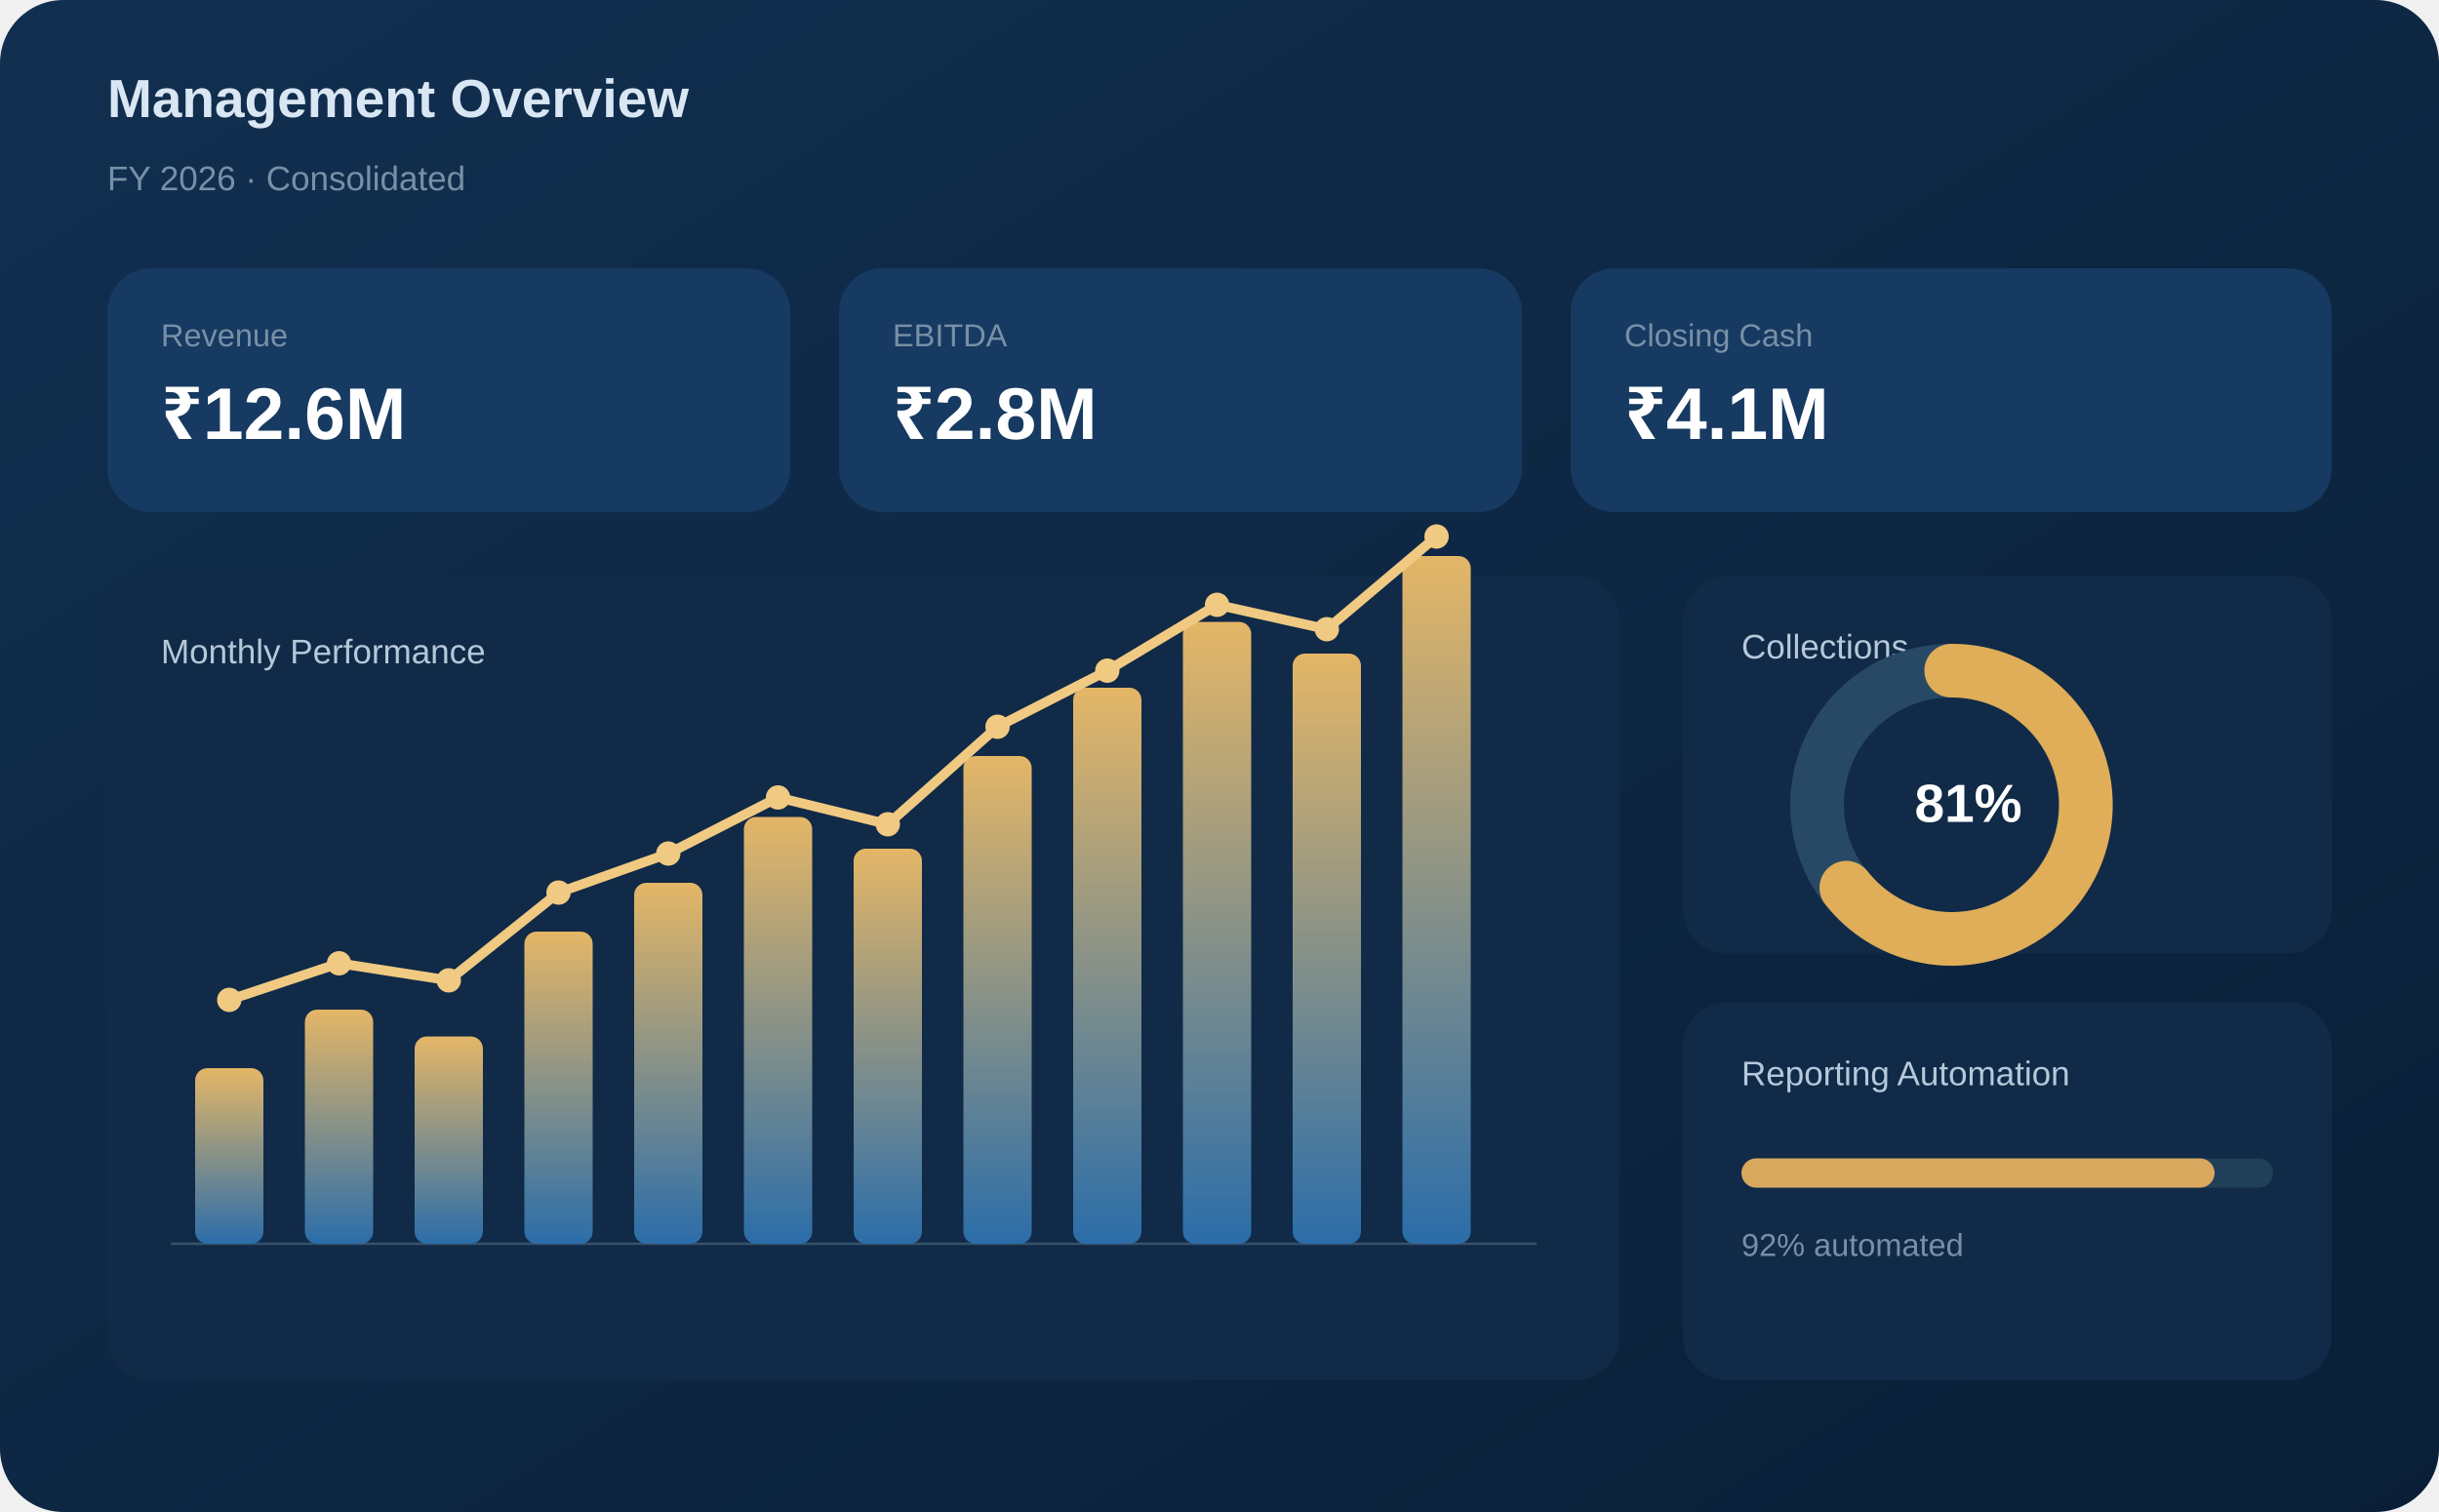
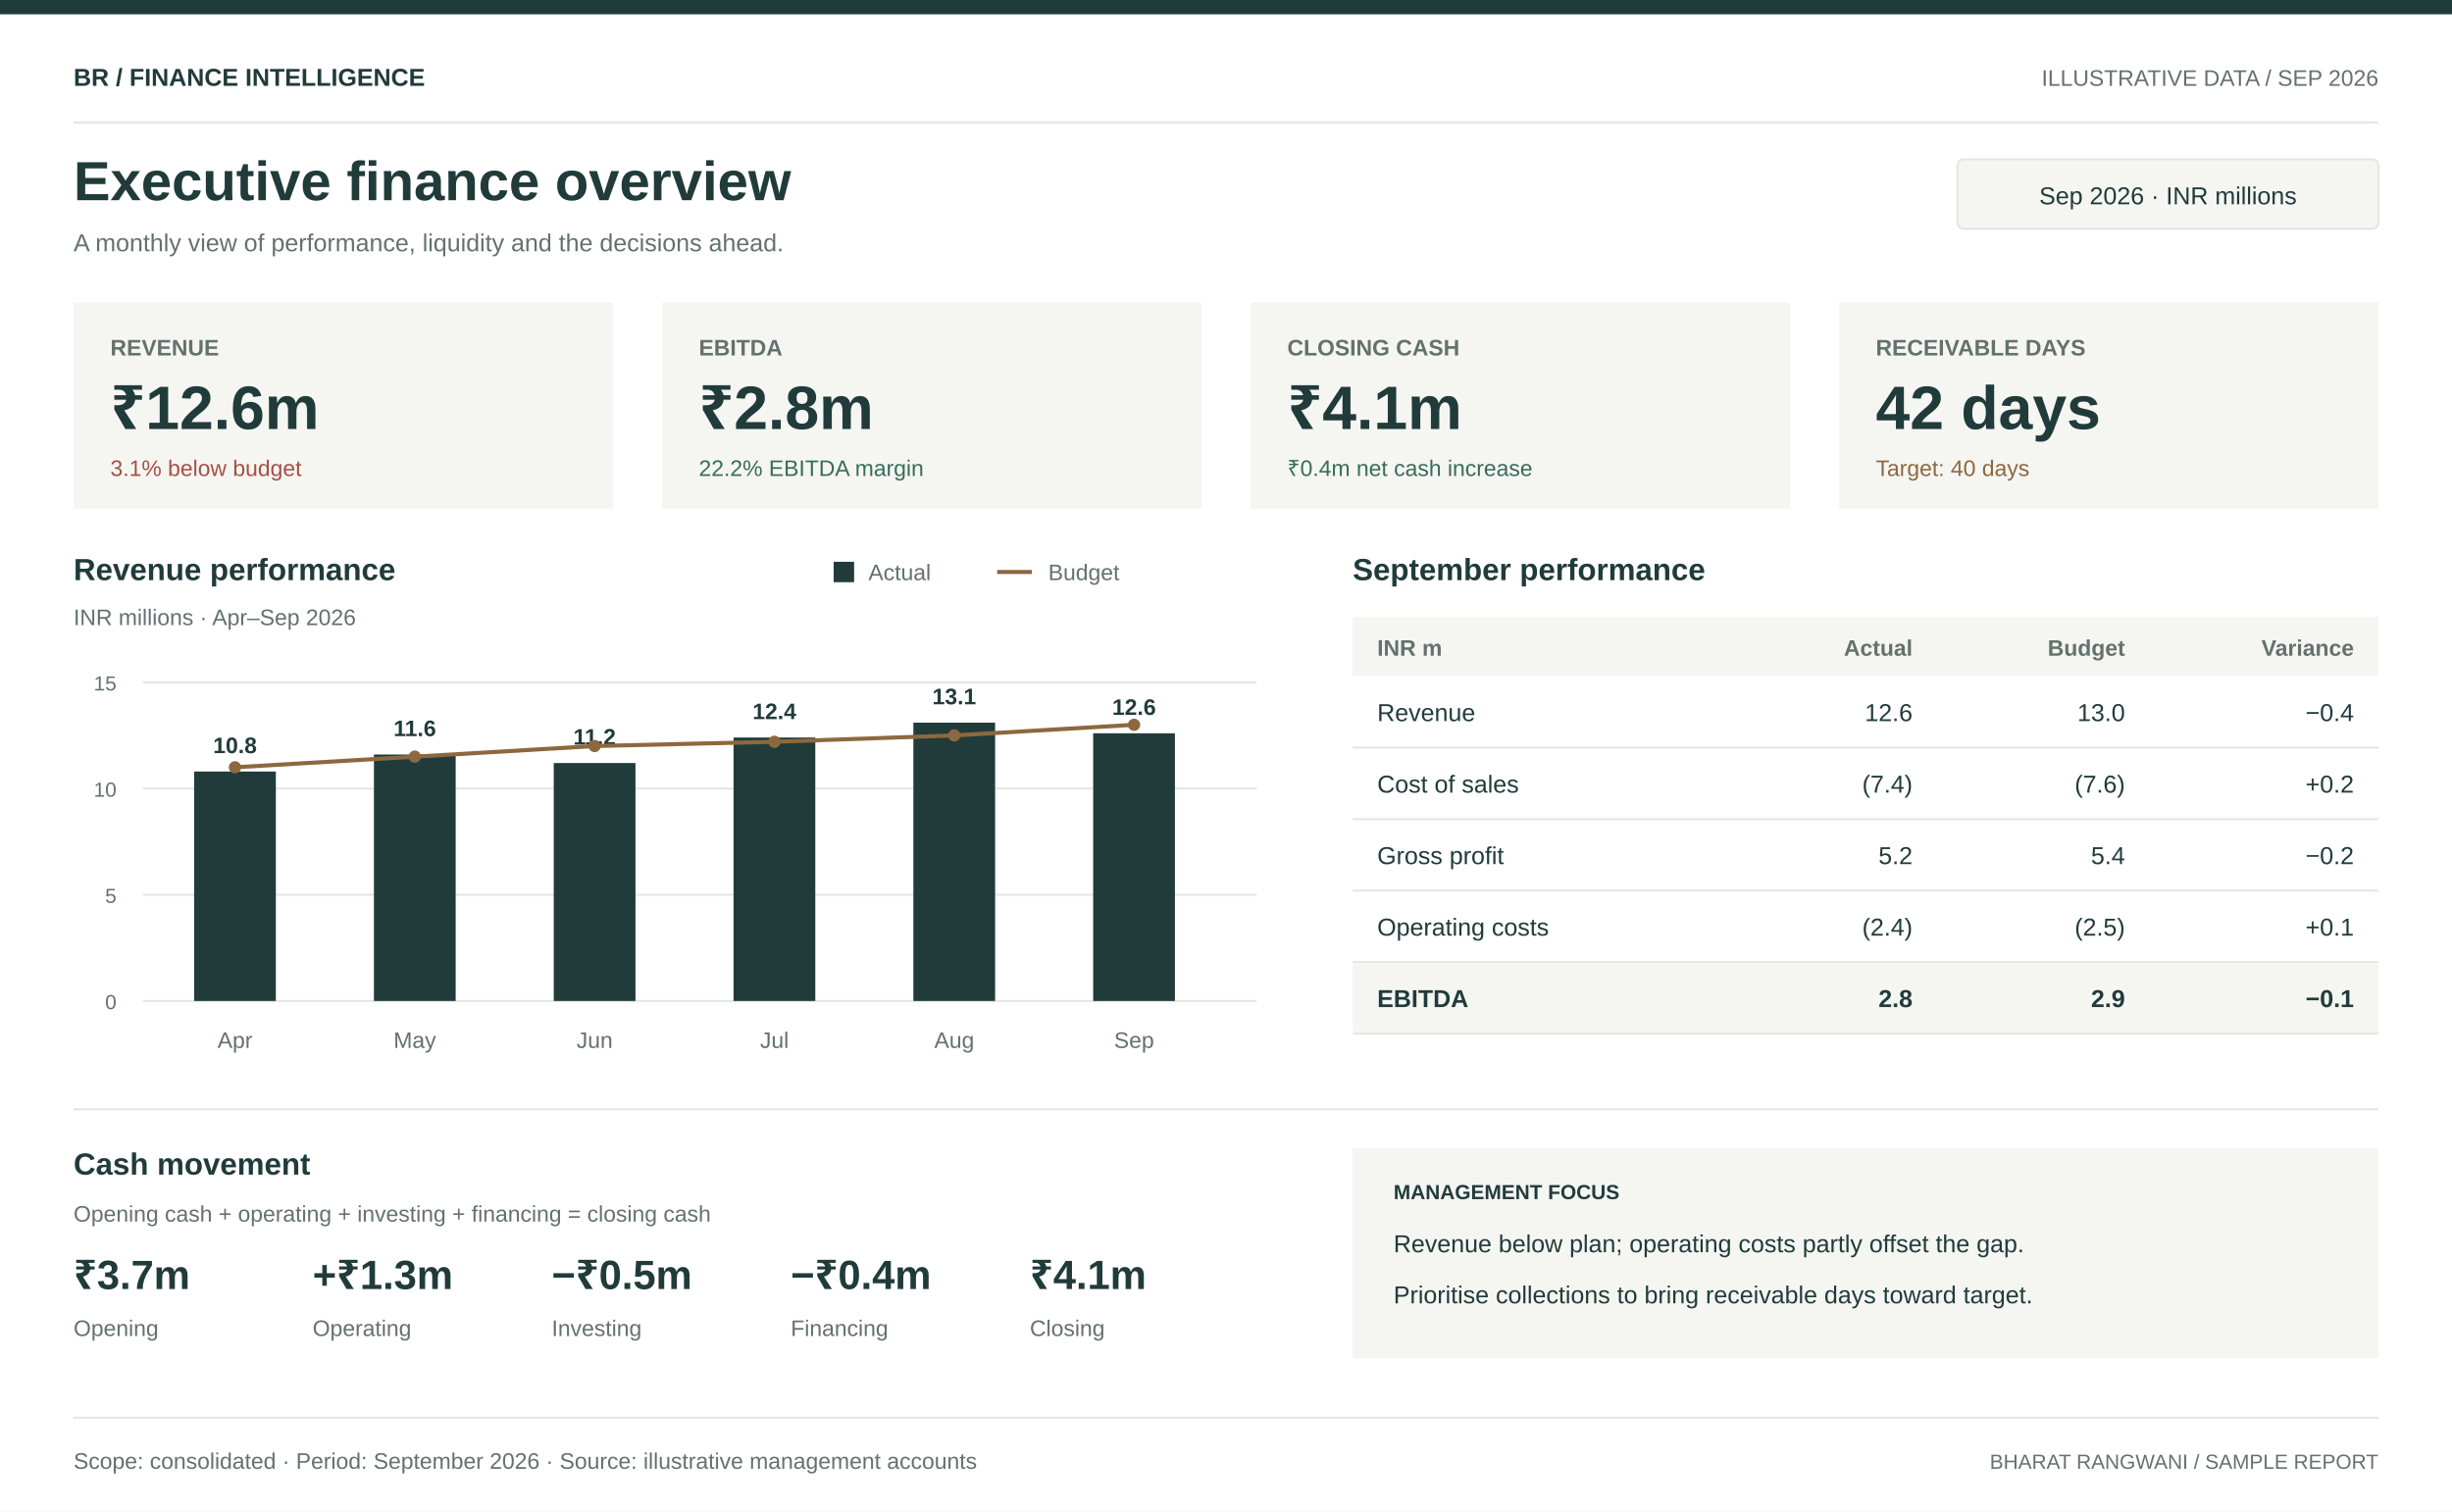
- <svg xmlns="http://www.w3.org/2000/svg" viewBox="0 0 1000 620">
-   <defs>
-     <linearGradient id="bg" x1="0" y1="0" x2="1" y2="1">
-       <stop offset="0" stop-color="#112f50" />
-       <stop offset="1" stop-color="#0a1f37" />
-     </linearGradient>
-     <linearGradient id="bar" x1="0" y1="1" x2="0" y2="0">
-       <stop offset="0" stop-color="#2b6da9" />
-       <stop offset="1" stop-color="#e4b667" />
-     </linearGradient>
-   </defs>
-   <rect width="1000" height="620" rx="26" fill="url(#bg)" />
-   <text x="44" y="48" fill="#d9e6f3" font-family="Arial" font-size="22" font-weight="700">Management Overview</text>
-   <text x="44" y="78" fill="#7890a7" font-family="Arial" font-size="14">FY 2026 · Consolidated</text>
-   <rect x="44" y="110" width="280" height="100" rx="18" fill="#163a61" />
-   <rect x="344" y="110" width="280" height="100" rx="18" fill="#163a61" />
-   <rect x="644" y="110" width="312" height="100" rx="18" fill="#163a61" />
-   <text x="66" y="142" fill="#7890a7" font-family="Arial" font-size="13">Revenue</text>
-   <text x="66" y="180" fill="#ffffff" font-family="Arial" font-size="30" font-weight="700">₹12.6M</text>
-   <text x="366" y="142" fill="#7890a7" font-family="Arial" font-size="13">EBITDA</text>
-   <text x="366" y="180" fill="#ffffff" font-family="Arial" font-size="30" font-weight="700">₹2.8M</text>
-   <text x="666" y="142" fill="#7890a7" font-family="Arial" font-size="13">Closing Cash</text>
-   <text x="666" y="180" fill="#ffffff" font-family="Arial" font-size="30" font-weight="700">₹4.1M</text>
-   <rect x="44" y="236" width="620" height="330" rx="18" fill="#102a47" />
-   <text x="66" y="272" fill="#b6c8da" font-family="Arial" font-size="14">Monthly Performance</text>
-   <line x1="70" y1="510" x2="630" y2="510" stroke="#36526b" stroke-width="1" />
-   <g fill="url(#bar)">
-     <rect x="80" y="438" width="28" height="72" rx="5" />
-     <rect x="125" y="414" width="28" height="96" rx="5" />
-     <rect x="170" y="425" width="28" height="85" rx="5" />
-     <rect x="215" y="382" width="28" height="128" rx="5" />
-     <rect x="260" y="362" width="28" height="148" rx="5" />
-     <rect x="305" y="335" width="28" height="175" rx="5" />
-     <rect x="350" y="348" width="28" height="162" rx="5" />
-     <rect x="395" y="310" width="28" height="200" rx="5" />
-     <rect x="440" y="282" width="28" height="228" rx="5" />
-     <rect x="485" y="255" width="28" height="255" rx="5" />
-     <rect x="530" y="268" width="28" height="242" rx="5" />
-     <rect x="575" y="228" width="28" height="282" rx="5" />
+ <svg xmlns="http://www.w3.org/2000/svg" viewBox="0 0 1200 740" role="img">
+   <g font-family="Arial, sans-serif">
+     <rect x="0" y="0" width="1200" height="740" rx="0" fill="#fff" stroke="none" />
+     <rect x="0" y="0" width="1200" height="7" rx="0" fill="#213b3b" stroke="none" />
+     <text x="36" y="42" font-size="12" fill="#213b3b" font-weight="700" text-anchor="start">BR / FINANCE INTELLIGENCE</text>
+     <text x="1164" y="42" font-size="11" fill="#64716e" font-weight="400" text-anchor="end">ILLUSTRATIVE DATA  /  SEP 2026</text>
+     <line x1="36" y1="60" x2="1164" y2="60" stroke="#e3e7e1" stroke-width="1" stroke-dasharray="" />
+     <text x="36" y="98" font-size="27" fill="#213b3b" font-weight="600" text-anchor="start">Executive finance overview</text>
+     <text x="36" y="123" font-size="12" fill="#64716e" font-weight="400" text-anchor="start">A monthly view of performance, liquidity and the decisions ahead.</text>
+     <rect x="958" y="78" width="206" height="34" rx="3" fill="#f5f6f2" stroke="#e3e7e1" />
+     <text x="1061" y="100" font-size="12" fill="#213b3b" font-weight="400" text-anchor="middle">Sep 2026  ·  INR millions</text>
+     <rect x="36" y="148" width="264" height="101" rx="0" fill="#f5f6f2" stroke="none" />
+     <text x="54" y="174" font-size="11" fill="#64716e" font-weight="600" text-anchor="start">REVENUE</text>
+     <text x="54" y="210" font-size="30" fill="#213b3b" font-weight="600" text-anchor="start">₹12.6m</text>
+     <text x="54" y="233" font-size="11" fill="#a54f45" font-weight="400" text-anchor="start">3.1% below budget</text>
+     <rect x="324" y="148" width="264" height="101" rx="0" fill="#f5f6f2" stroke="none" />
+     <text x="342" y="174" font-size="11" fill="#64716e" font-weight="600" text-anchor="start">EBITDA</text>
+     <text x="342" y="210" font-size="30" fill="#213b3b" font-weight="600" text-anchor="start">₹2.8m</text>
+     <text x="342" y="233" font-size="11" fill="#386c5b" font-weight="400" text-anchor="start">22.2% EBITDA margin</text>
+     <rect x="612" y="148" width="264" height="101" rx="0" fill="#f5f6f2" stroke="none" />
+     <text x="630" y="174" font-size="11" fill="#64716e" font-weight="600" text-anchor="start">CLOSING CASH</text>
+     <text x="630" y="210" font-size="30" fill="#213b3b" font-weight="600" text-anchor="start">₹4.1m</text>
+     <text x="630" y="233" font-size="11" fill="#386c5b" font-weight="400" text-anchor="start">₹0.4m net cash increase</text>
+     <rect x="900" y="148" width="264" height="101" rx="0" fill="#f5f6f2" stroke="none" />
+     <text x="918" y="174" font-size="11" fill="#64716e" font-weight="600" text-anchor="start">RECEIVABLE DAYS</text>
+     <text x="918" y="210" font-size="30" fill="#213b3b" font-weight="600" text-anchor="start">42 days</text>
+     <text x="918" y="233" font-size="11" fill="#8d683e" font-weight="400" text-anchor="start">Target: 40 days</text>
+     <text x="36" y="284" font-size="15" fill="#213b3b" font-weight="600" text-anchor="start">Revenue performance</text>
+     <text x="36" y="306" font-size="11" fill="#64716e" font-weight="400" text-anchor="start">INR millions · Apr–Sep 2026</text>
+     <rect x="408" y="275" width="10" height="10" rx="0" fill="#213b3b" stroke="none" />
+     <text x="425" y="284" font-size="11" fill="#64716e" font-weight="400" text-anchor="start">Actual</text>
+     <line x1="488" y1="280" x2="505" y2="280" stroke="#8d683e" stroke-width="2" stroke-dasharray="" />
+     <text x="513" y="284" font-size="11" fill="#64716e" font-weight="400" text-anchor="start">Budget</text>
+     <line x1="70" y1="490.0" x2="615" y2="490.0" stroke="#e3e7e1" stroke-width="1" stroke-dasharray="" />
+     <text x="57" y="494.0" font-size="10" fill="#64716e" font-weight="400" text-anchor="end">0</text>
+     <line x1="70" y1="438.0" x2="615" y2="438.0" stroke="#e3e7e1" stroke-width="1" stroke-dasharray="" />
+     <text x="57" y="442.0" font-size="10" fill="#64716e" font-weight="400" text-anchor="end">5</text>
+     <line x1="70" y1="386.0" x2="615" y2="386.0" stroke="#e3e7e1" stroke-width="1" stroke-dasharray="" />
+     <text x="57" y="390.0" font-size="10" fill="#64716e" font-weight="400" text-anchor="end">10</text>
+     <line x1="70" y1="334.0" x2="615" y2="334.0" stroke="#e3e7e1" stroke-width="1" stroke-dasharray="" />
+     <text x="57" y="338.0" font-size="10" fill="#64716e" font-weight="400" text-anchor="end">15</text>
+     <rect x="95" y="377.68" width="40" height="112.32" rx="0" fill="#213b3b" stroke="none" />
+     <text x="115" y="368.68" font-size="11" fill="#213b3b" font-weight="600" text-anchor="middle">10.8</text>
+     <text x="115" y="513" font-size="11" fill="#64716e" font-weight="400" text-anchor="middle">Apr</text>
+     <rect x="183" y="369.36" width="40" height="120.64" rx="0" fill="#213b3b" stroke="none" />
+     <text x="203" y="360.36" font-size="11" fill="#213b3b" font-weight="600" text-anchor="middle">11.6</text>
+     <text x="203" y="513" font-size="11" fill="#64716e" font-weight="400" text-anchor="middle">May</text>
+     <rect x="271" y="373.52" width="40" height="116.48" rx="0" fill="#213b3b" stroke="none" />
+     <text x="291" y="364.52" font-size="11" fill="#213b3b" font-weight="600" text-anchor="middle">11.2</text>
+     <text x="291" y="513" font-size="11" fill="#64716e" font-weight="400" text-anchor="middle">Jun</text>
+     <rect x="359" y="361.04" width="40" height="128.96" rx="0" fill="#213b3b" stroke="none" />
+     <text x="379" y="352.04" font-size="11" fill="#213b3b" font-weight="600" text-anchor="middle">12.4</text>
+     <text x="379" y="513" font-size="11" fill="#64716e" font-weight="400" text-anchor="middle">Jul</text>
+     <rect x="447" y="353.76" width="40" height="136.24" rx="0" fill="#213b3b" stroke="none" />
+     <text x="467" y="344.76" font-size="11" fill="#213b3b" font-weight="600" text-anchor="middle">13.1</text>
+     <text x="467" y="513" font-size="11" fill="#64716e" font-weight="400" text-anchor="middle">Aug</text>
+     <rect x="535" y="358.96" width="40" height="131.04" rx="0" fill="#213b3b" stroke="none" />
+     <text x="555" y="349.96" font-size="11" fill="#213b3b" font-weight="600" text-anchor="middle">12.6</text>
+     <text x="555" y="513" font-size="11" fill="#64716e" font-weight="400" text-anchor="middle">Sep</text>
+     <polyline points="115,375.6 203,370.4 291,365.2 379,363.12 467,360.0 555,354.8" fill="none" stroke="#8d683e" stroke-width="2" />
+     <circle cx="115" cy="375.6" r="3" fill="#8d683e" />
+     <circle cx="203" cy="370.4" r="3" fill="#8d683e" />
+     <circle cx="291" cy="365.2" r="3" fill="#8d683e" />
+     <circle cx="379" cy="363.12" r="3" fill="#8d683e" />
+     <circle cx="467" cy="360.0" r="3" fill="#8d683e" />
+     <circle cx="555" cy="354.8" r="3" fill="#8d683e" />
+     <text x="662" y="284" font-size="15" fill="#213b3b" font-weight="600" text-anchor="start">September performance</text>
+     <rect x="662" y="302" width="502" height="29" rx="0" fill="#f5f6f2" stroke="none" />
+     <text x="674" y="321" font-size="11" fill="#64716e" font-weight="600" text-anchor="start">INR m</text>
+     <text x="936" y="321" font-size="11" fill="#64716e" font-weight="600" text-anchor="end">Actual</text>
+     <text x="1040" y="321" font-size="11" fill="#64716e" font-weight="600" text-anchor="end">Budget</text>
+     <text x="1152" y="321" font-size="11" fill="#64716e" font-weight="600" text-anchor="end">Variance</text>
+     <text x="674" y="353" font-size="12" fill="#213b3b" font-weight="400" text-anchor="start">Revenue</text>
+     <text x="936" y="353" font-size="12" fill="#213b3b" font-weight="400" text-anchor="end">12.6</text>
+     <text x="1040" y="353" font-size="12" fill="#213b3b" font-weight="400" text-anchor="end">13.0</text>
+     <text x="1152" y="353" font-size="12" fill="#213b3b" font-weight="400" text-anchor="end">−0.4</text>
+     <line x1="662" y1="366" x2="1164" y2="366" stroke="#e3e7e1" stroke-width="1" stroke-dasharray="" />
+     <text x="674" y="388" font-size="12" fill="#213b3b" font-weight="400" text-anchor="start">Cost of sales</text>
+     <text x="936" y="388" font-size="12" fill="#213b3b" font-weight="400" text-anchor="end">(7.4)</text>
+     <text x="1040" y="388" font-size="12" fill="#213b3b" font-weight="400" text-anchor="end">(7.6)</text>
+     <text x="1152" y="388" font-size="12" fill="#213b3b" font-weight="400" text-anchor="end">+0.2</text>
+     <line x1="662" y1="401" x2="1164" y2="401" stroke="#e3e7e1" stroke-width="1" stroke-dasharray="" />
+     <text x="674" y="423" font-size="12" fill="#213b3b" font-weight="400" text-anchor="start">Gross profit</text>
+     <text x="936" y="423" font-size="12" fill="#213b3b" font-weight="400" text-anchor="end">5.2</text>
+     <text x="1040" y="423" font-size="12" fill="#213b3b" font-weight="400" text-anchor="end">5.4</text>
+     <text x="1152" y="423" font-size="12" fill="#213b3b" font-weight="400" text-anchor="end">−0.2</text>
+     <line x1="662" y1="436" x2="1164" y2="436" stroke="#e3e7e1" stroke-width="1" stroke-dasharray="" />
+     <text x="674" y="458" font-size="12" fill="#213b3b" font-weight="400" text-anchor="start">Operating costs</text>
+     <text x="936" y="458" font-size="12" fill="#213b3b" font-weight="400" text-anchor="end">(2.4)</text>
+     <text x="1040" y="458" font-size="12" fill="#213b3b" font-weight="400" text-anchor="end">(2.5)</text>
+     <text x="1152" y="458" font-size="12" fill="#213b3b" font-weight="400" text-anchor="end">+0.1</text>
+     <line x1="662" y1="471" x2="1164" y2="471" stroke="#e3e7e1" stroke-width="1" stroke-dasharray="" />
+     <rect x="662" y="472" width="502" height="34" rx="0" fill="#f5f6f2" stroke="none" />
+     <text x="674" y="493" font-size="12" fill="#213b3b" font-weight="600" text-anchor="start">EBITDA</text>
+     <text x="936" y="493" font-size="12" fill="#213b3b" font-weight="600" text-anchor="end">2.8</text>
+     <text x="1040" y="493" font-size="12" fill="#213b3b" font-weight="600" text-anchor="end">2.9</text>
+     <text x="1152" y="493" font-size="12" fill="#213b3b" font-weight="600" text-anchor="end">−0.1</text>
+     <line x1="662" y1="506" x2="1164" y2="506" stroke="#e3e7e1" stroke-width="1" stroke-dasharray="" />
+     <line x1="36" y1="543" x2="1164" y2="543" stroke="#e3e7e1" stroke-width="1" stroke-dasharray="" />
+     <text x="36" y="575" font-size="15" fill="#213b3b" font-weight="600" text-anchor="start">Cash movement</text>
+     <text x="36" y="598" font-size="11" fill="#64716e" font-weight="400" text-anchor="start">Opening cash + operating + investing + financing = closing cash</text>
+     <text x="36" y="631" font-size="20" fill="#213b3b" font-weight="600" text-anchor="start">₹3.7m</text>
+     <text x="36" y="654" font-size="11" fill="#64716e" font-weight="400" text-anchor="start">Opening</text>
+     <text x="153" y="631" font-size="20" fill="#213b3b" font-weight="600" text-anchor="start">+₹1.3m</text>
+     <text x="153" y="654" font-size="11" fill="#64716e" font-weight="400" text-anchor="start">Operating</text>
+     <text x="270" y="631" font-size="20" fill="#213b3b" font-weight="600" text-anchor="start">−₹0.5m</text>
+     <text x="270" y="654" font-size="11" fill="#64716e" font-weight="400" text-anchor="start">Investing</text>
+     <text x="387" y="631" font-size="20" fill="#213b3b" font-weight="600" text-anchor="start">−₹0.4m</text>
+     <text x="387" y="654" font-size="11" fill="#64716e" font-weight="400" text-anchor="start">Financing</text>
+     <text x="504" y="631" font-size="20" fill="#213b3b" font-weight="600" text-anchor="start">₹4.1m</text>
+     <text x="504" y="654" font-size="11" fill="#64716e" font-weight="400" text-anchor="start">Closing</text>
+     <rect x="662" y="562" width="502" height="103" rx="0" fill="#f5f6f2" stroke="none" />
+     <text x="682" y="587" font-size="10" fill="#213b3b" font-weight="600" text-anchor="start">MANAGEMENT FOCUS</text>
+     <text x="682" y="613" font-size="12" fill="#213b3b" font-weight="400" text-anchor="start">Revenue below plan; operating costs partly offset the gap.</text>
+     <text x="682" y="638" font-size="12" fill="#213b3b" font-weight="400" text-anchor="start">Prioritise collections to bring receivable days toward target.</text>
+     <line x1="36" y1="694" x2="1164" y2="694" stroke="#e3e7e1" stroke-width="1" stroke-dasharray="" />
+     <text x="36" y="719" font-size="11" fill="#64716e" font-weight="400" text-anchor="start">Scope: consolidated · Period: September 2026 · Source: illustrative management accounts</text>
+     <text x="1164" y="719" font-size="10" fill="#64716e" font-weight="400" text-anchor="end">BHARAT RANGWANI  /  SAMPLE REPORT</text>
  </g>
-   <polyline points="94,410 139,395 184,402 229,366 274,350 319,327 364,338 409,298 454,275 499,248 544,258 589,220" fill="none" stroke="#f0c982" stroke-width="4" />
-   <g fill="#f0c982">
-     <circle cx="94" cy="410" r="5" />
-     <circle cx="139" cy="395" r="5" />
-     <circle cx="184" cy="402" r="5" />
-     <circle cx="229" cy="366" r="5" />
-     <circle cx="274" cy="350" r="5" />
-     <circle cx="319" cy="327" r="5" />
-     <circle cx="364" cy="338" r="5" />
-     <circle cx="409" cy="298" r="5" />
-     <circle cx="454" cy="275" r="5" />
-     <circle cx="499" cy="248" r="5" />
-     <circle cx="544" cy="258" r="5" />
-     <circle cx="589" cy="220" r="5" />
-   </g>
-   <rect x="690" y="236" width="266" height="155" rx="18" fill="#102a47" />
-   <text x="714" y="270" fill="#b6c8da" font-family="Arial" font-size="14">Collections</text>
-   <circle cx="800" cy="330" r="55" fill="none" stroke="#284965" stroke-width="22" />
-   <path d="M800 275 A55 55 0 1 1 757 364" fill="none" stroke="#e0ad58" stroke-width="22" stroke-linecap="round" />
-   <text x="785" y="337" fill="#fff" font-family="Arial" font-size="22" font-weight="700">81%</text>
-   <rect x="690" y="411" width="266" height="155" rx="18" fill="#102a47" />
-   <text x="714" y="445" fill="#b6c8da" font-family="Arial" font-size="14">Reporting Automation</text>
-   <rect x="714" y="475" width="218" height="12" rx="6" fill="#203f59" />
-   <rect x="714" y="475" width="194" height="12" rx="6" fill="#d8a85f" />
-   <text x="714" y="515" fill="#7890a7" font-family="Arial" font-size="13">92% automated</text>
</svg>
